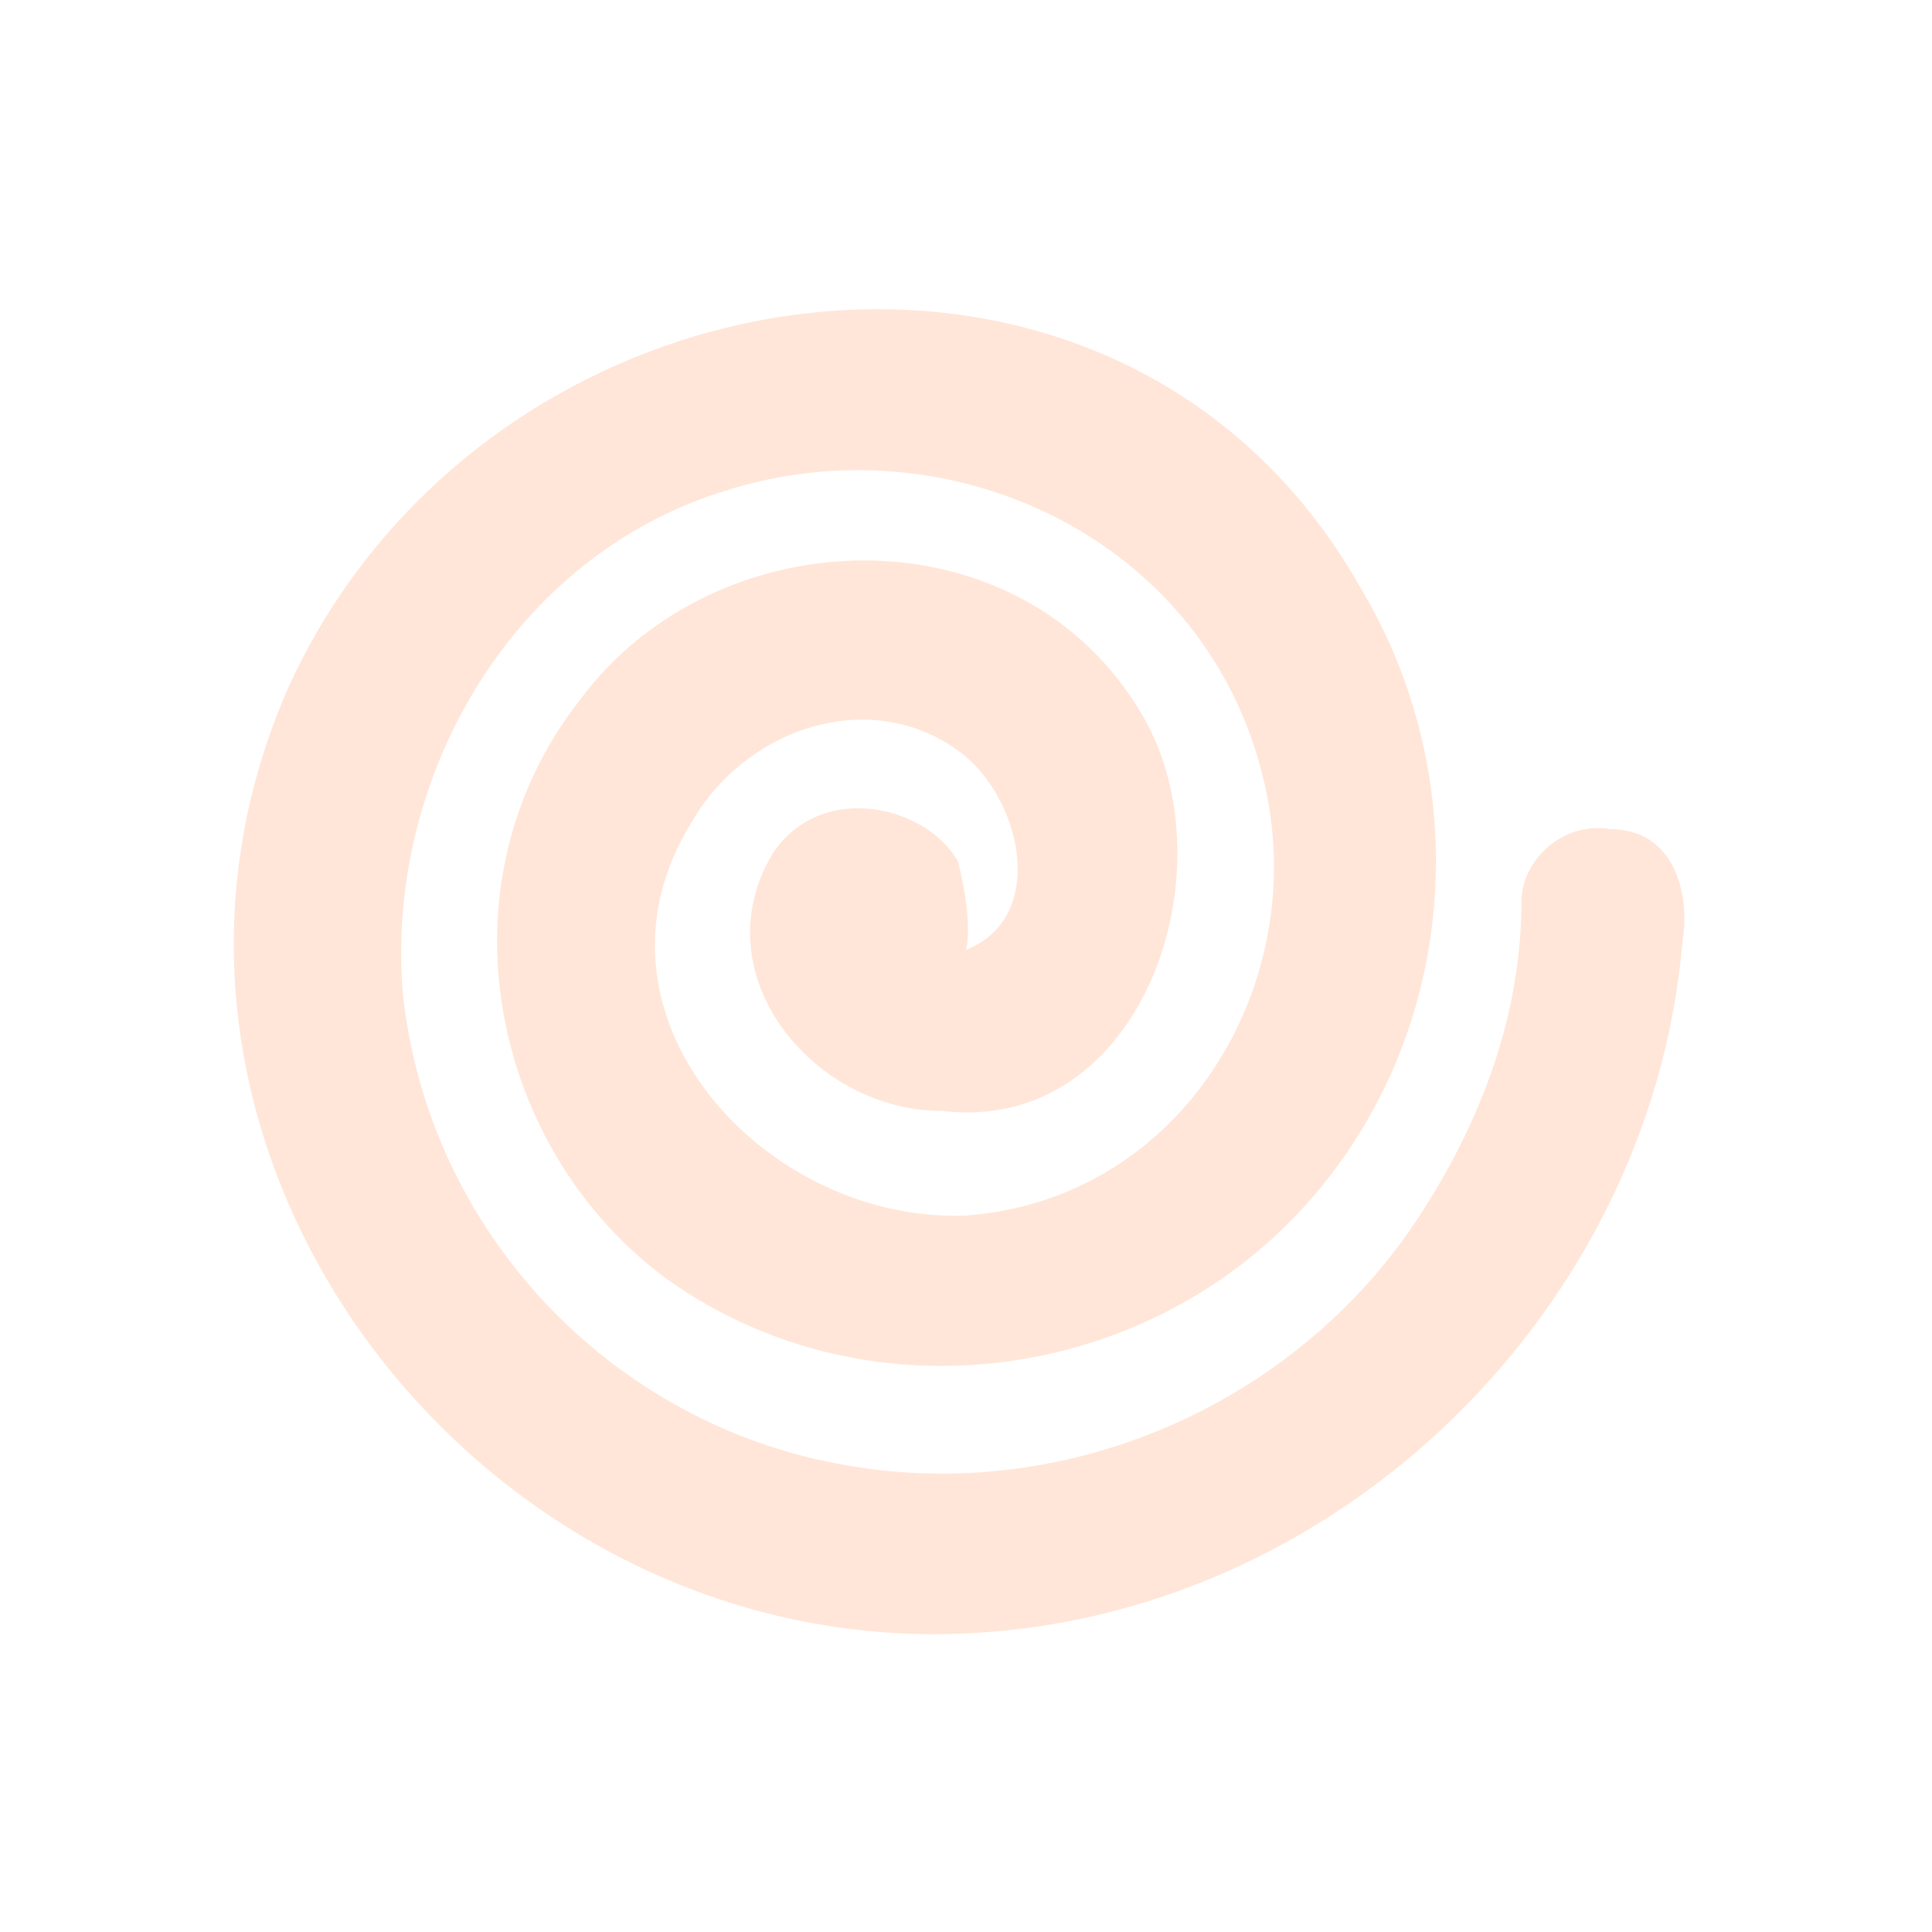
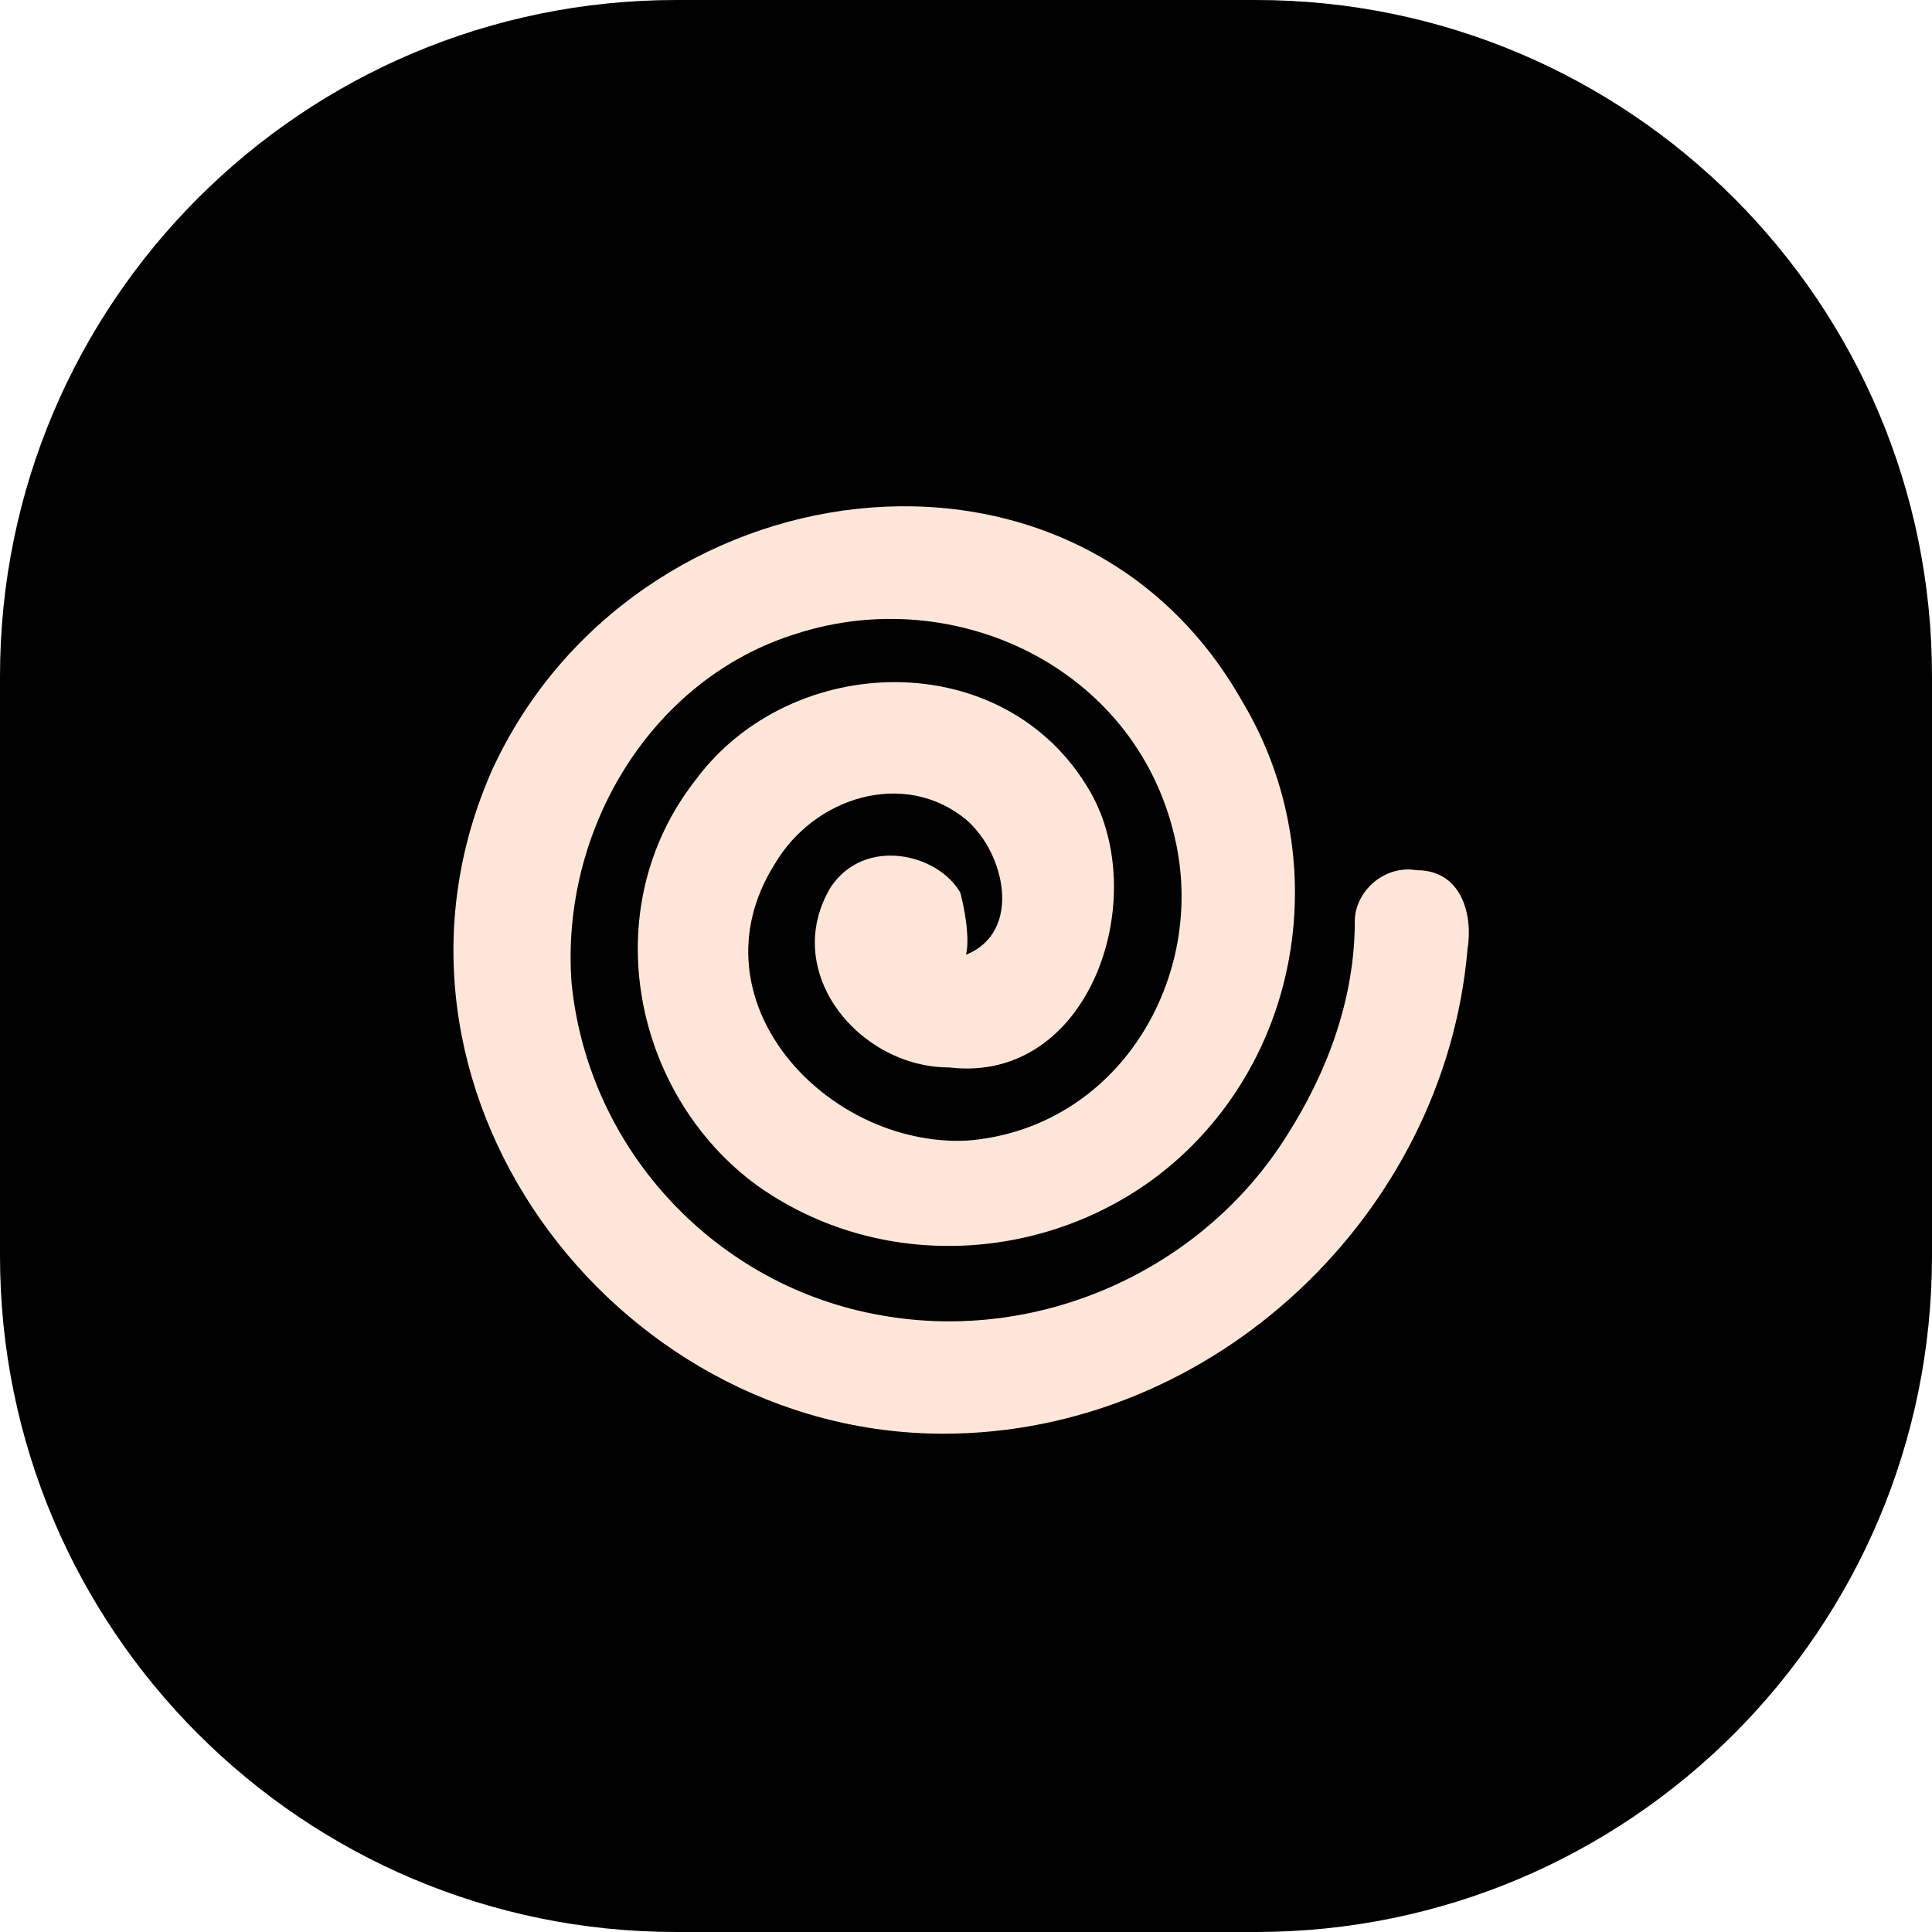
- <svg xmlns="http://www.w3.org/2000/svg" width="24" height="24" baseProfile="tiny" version="1.2" viewBox="0 0 24 24" id="spiral">
-   <path fill="#ffe6d8" d="M12 11.8c1-.4.7-1.8 0-2.4-1.1-.9-2.7-.4-3.4.8-1.5 2.4.9 5 3.4 4.9 2.7-.2 4.3-2.9 3.7-5.4-.7-3-3.9-4.5-6.7-3.6-2.6.8-4.2 3.5-4 6.2.3 3 2.6 5.4 5.5 5.9 2.8.5 5.7-.8 7.2-3.2.7-1.1 1.2-2.4 1.2-3.8 0-.5.5-1 1.1-.9.8 0 1 .8.9 1.4-.4 4.7-4.5 8.6-9.3 8.6-5.9 0-10.5-6.2-8-11.8C6.1 3.1 13.9 2 16.9 7.3c1.5 2.5 1.2 5.8-.9 7.9-2 2-5.3 2.4-7.7.7-2.2-1.6-2.9-4.9-1.1-7.2 1.7-2.3 5.5-2.4 7 .2 1.1 1.9 0 5.2-2.5 4.9-1.6 0-3-1.7-2.1-3.2.6-.9 1.9-.6 2.3.1.2.8.1 1.1.1 1.1z" />
+ <svg xmlns="http://www.w3.org/2000/svg" version="1.1" width="1000" height="1000">
+   <g clip-path="url(#SvgjsClipPath1115)">
+     <rect width="1000" height="1000" fill="#000000" />
+     <g transform="matrix(29.16667,0,0,29.16667,150,150)">
+       <svg version="1.1" width="24" height="24">
+         <svg width="24" height="24" baseProfile="tiny" version="1.2" viewBox="0 0 24 24" id="spiral">
+           <path fill="#ffe6d8" d="M12 11.8c1-.4.7-1.8 0-2.4-1.1-.9-2.7-.4-3.4.8-1.5 2.4.9 5 3.4 4.9 2.7-.2 4.3-2.9 3.7-5.4-.7-3-3.9-4.5-6.7-3.6-2.6.8-4.2 3.5-4 6.2.3 3 2.6 5.4 5.5 5.9 2.8.5 5.7-.8 7.2-3.2.7-1.1 1.2-2.4 1.2-3.8 0-.5.5-1 1.1-.9.8 0 1 .8.9 1.4-.4 4.7-4.5 8.6-9.3 8.6-5.9 0-10.5-6.2-8-11.8C6.1 3.1 13.9 2 16.9 7.3c1.5 2.5 1.2 5.8-.9 7.9-2 2-5.3 2.4-7.7.7-2.2-1.6-2.9-4.9-1.1-7.2 1.7-2.3 5.5-2.4 7 .2 1.1 1.9 0 5.2-2.5 4.9-1.6 0-3-1.7-2.1-3.2.6-.9 1.9-.6 2.3.1.2.8.1 1.1.1 1.1z" />
+         </svg>
+       </svg>
+     </g>
+   </g>
+   <defs>
+     <clipPath id="SvgjsClipPath1115">
+       <rect width="1000" height="1000" x="0" y="0" rx="350" ry="350" />
+     </clipPath>
+   </defs>
</svg>
